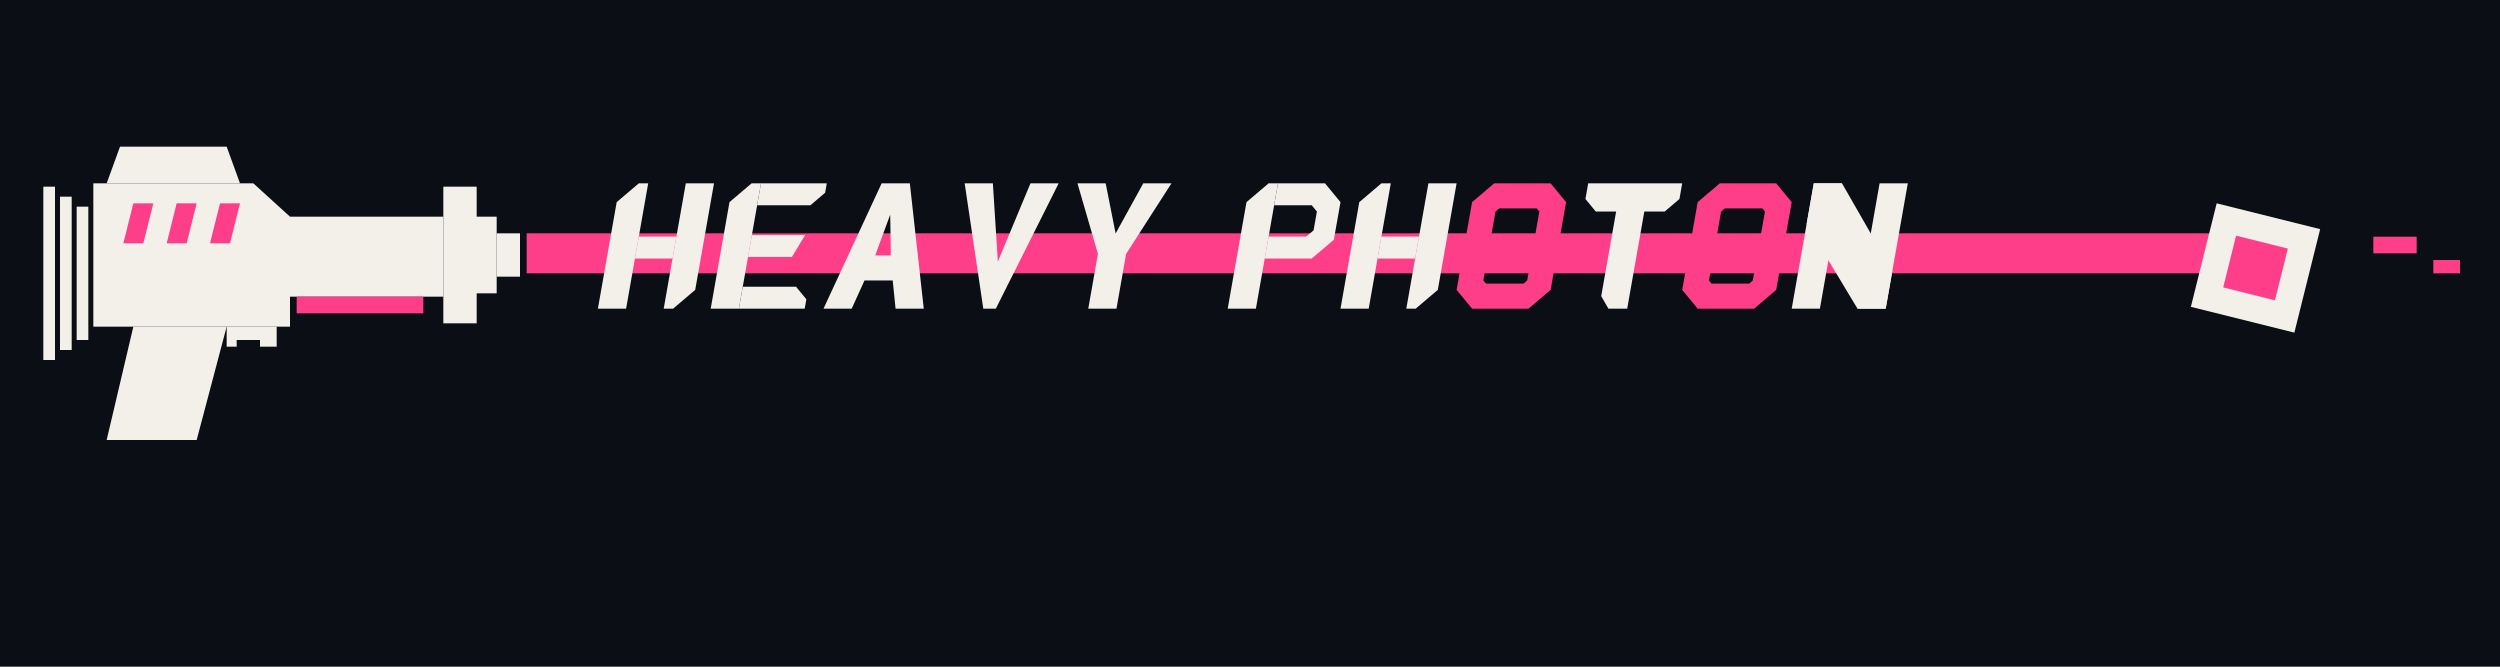
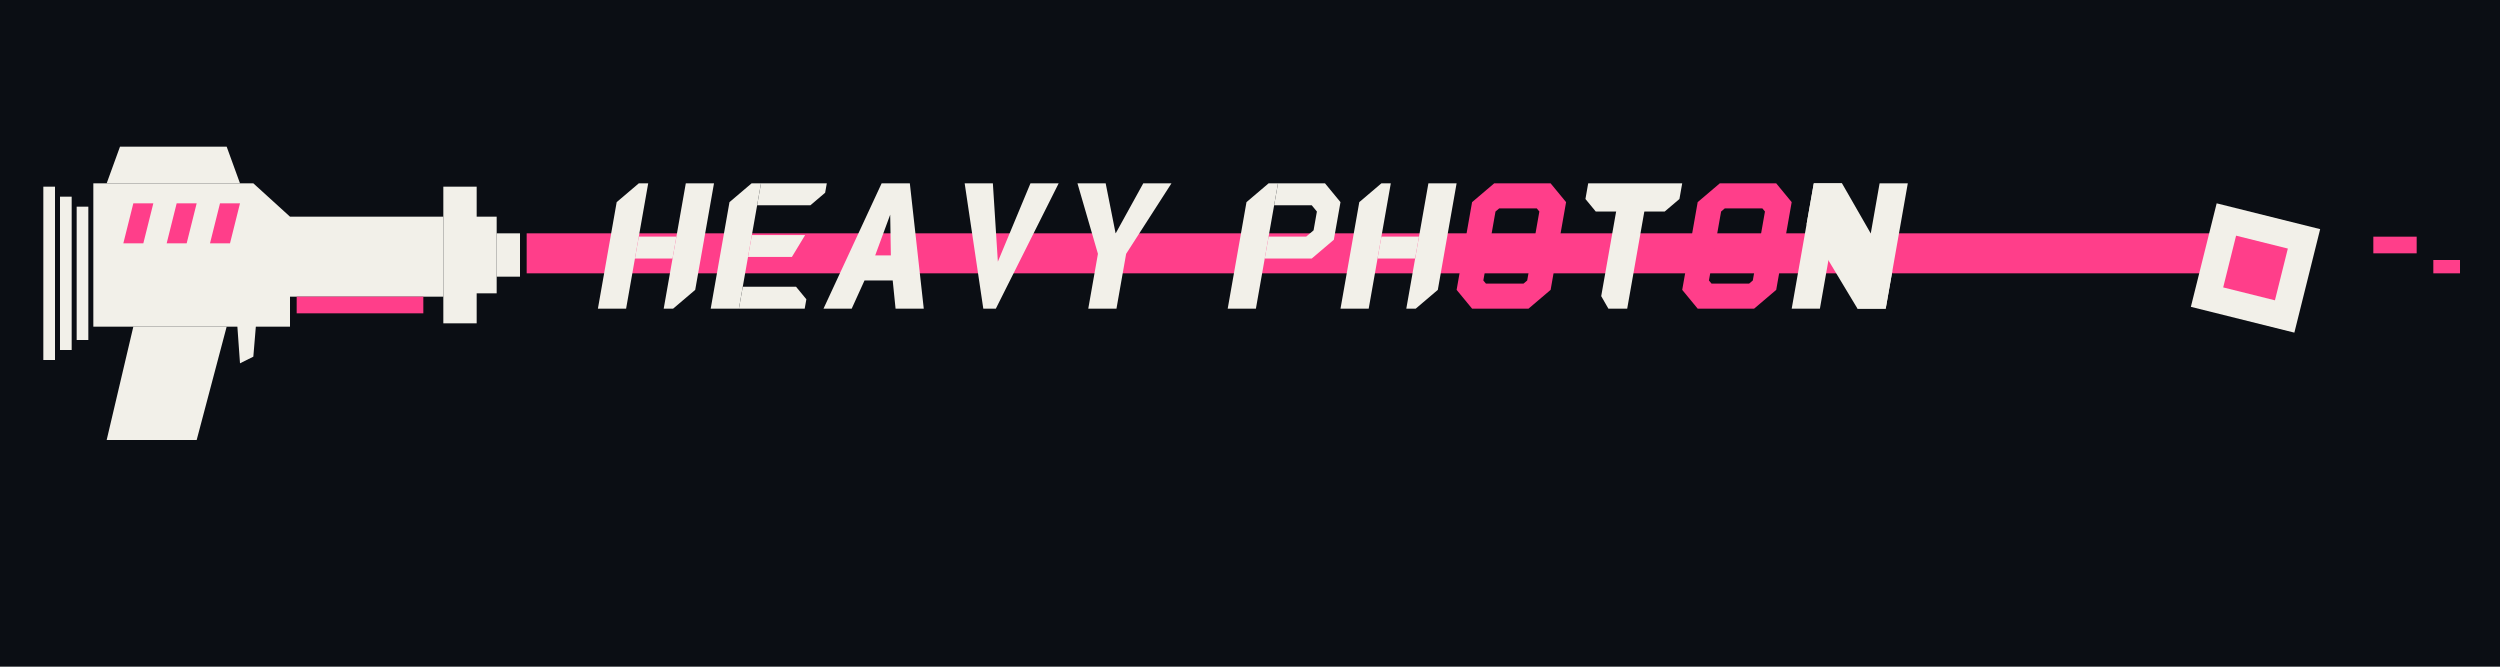
<svg xmlns="http://www.w3.org/2000/svg" viewBox="0 0 1500 400" width="1500" height="400">
  <rect width="1500" height="400" fill="#0B0E14" />
  <rect x="316" y="140" width="1010" height="24" fill="#FF3E8A" />
  <g transform="translate(24 46)">
    <g fill="#F2F0E9">
      <rect x="2" y="66" width="7" height="104" />
      <rect x="12" y="72" width="7" height="92" />
      <rect x="22" y="78" width="7" height="80" />
      <path d="M32,64 L128,64 L150,84 L150,150 L32,150 Z" />
      <path d="M56,150 L112,150 L94,218 L40,218 Z" />
-       <rect x="112" y="150" width="30" height="12" />
+       <path d="M118,144 L130,144 L128,168 L120,172 Z" />
      <path d="M48,42 L112,42 L120,64 L40,64 Z" />
      <path d="M150,84 L242,84 L242,132 L150,132 Z" />
      <path d="M242,66 L262,66 L262,84 L274,84 L274,130 L262,130 L262,148 L242,148 Z" />
      <rect x="274" y="94" width="14" height="26" />
    </g>
    <g fill="#FF3E8A">
      <rect x="154" y="132" width="76" height="10" />
      <path d="M56,76 L68,76 L62,100 L50,100 Z" />
      <path d="M82,76 L94,76 L88,100 L76,100 Z" />
      <path d="M108,76 L120,76 L114,100 L102,100 Z" />
    </g>
-     <rect x="118" y="158" width="14" height="8" fill="#0B0E14" />
  </g>
  <g transform="translate(372 110) skewX(-10) scale(0.94)">
    <g fill="#F2F0E9">
      <g transform="translate(0.0 0)">
        <rect x="18" y="34" width="24" height="14" />
        <polygon points="0,12 12,0 18,0 18,80 0,80" />
        <polygon points="42,0 60,0 60,68 48,80 42,80" />
      </g>
      <g transform="translate(72.0 0)">
        <polygon points="0,12 12,0 18,0 18,80 0,80" />
        <polygon points="18,0 60,0 60,6 52,14 18,14" />
        <polygon points="18,33 52,33 46,47 18,47" />
        <polygon points="18,66 52,66 60,74 60,80 18,80" />
      </g>
      <g transform="translate(144.0 0)">
        <path fill-rule="evenodd" transform="translate(0 0)" d="M23,0 L41,0 L64,80 L46,80 L41,62 L23,62 L18,80 L0,80 Z M32,20 L37,46 L27,46 Z" />
      </g>
      <g transform="translate(220.0 0)">
        <polygon points="0,0 18,0 30,50 42,0 60,0 34,80 26,80" />
      </g>
      <g transform="translate(292.0 0)">
        <polygon points="0,0 18,0 30,32 42,0 60,0 39,45 39,80 21,80 21,45" />
      </g>
      <g transform="translate(402.0 0)">
        <path fill-rule="evenodd" transform="translate(0 0)" d="M18,0 L48,0 L60,12 L60,36 L48,48 L18,48 L18,34 L42,34 L46,30 L46,18 L42,14 L18,14 Z" />
        <polygon points="0,12 12,0 18,0 18,80 0,80" />
      </g>
      <g transform="translate(474.0 0)">
        <rect x="18" y="34" width="24" height="14" />
        <polygon points="0,12 12,0 18,0 18,80 0,80" />
        <polygon points="42,0 60,0 60,68 48,80 42,80" />
      </g>
      <g transform="translate(546.0 0)" fill="#FF3E8A">
        <path fill-rule="evenodd" transform="translate(0 0)" d="M12,0 L48,0 L60,12 L60,68 L48,80 L12,80 L0,68 L0,12 Z M18,16 L42,16 L44,18 L44,62 L42,64 L18,64 L16,62 L16,18 Z" />
      </g>
      <g transform="translate(618.0 0)">
        <polygon points="0,0 60,0 60,10 52,18 8,18 0,10" />
        <polygon points="21,14 39,14 39,80 27,80 21,72" />
      </g>
      <g transform="translate(690.0 0)" fill="#FF3E8A">
        <path fill-rule="evenodd" transform="translate(0 0)" d="M12,0 L48,0 L60,12 L60,68 L48,80 L12,80 L0,68 L0,12 Z M18,16 L42,16 L44,18 L44,62 L42,64 L18,64 L16,62 L16,18 Z" />
      </g>
      <g transform="translate(762.0 0)">
        <rect x="0" y="0" width="18" height="80" />
        <rect x="42" y="0" width="18" height="80" />
        <polygon points="0,0 18,0 60,56 60,80 42,80 0,26" />
      </g>
    </g>
  </g>
  <g transform="translate(1330 122) rotate(14)">
    <rect width="64" height="64" fill="#F2F0E9" />
    <rect x="16" y="16" width="32" height="32" fill="#FF3E8A" />
  </g>
  <g fill="#FF3E8A">
    <rect x="1424" y="142" width="26" height="10" />
    <rect x="1460" y="156" width="16" height="8" />
  </g>
</svg>
